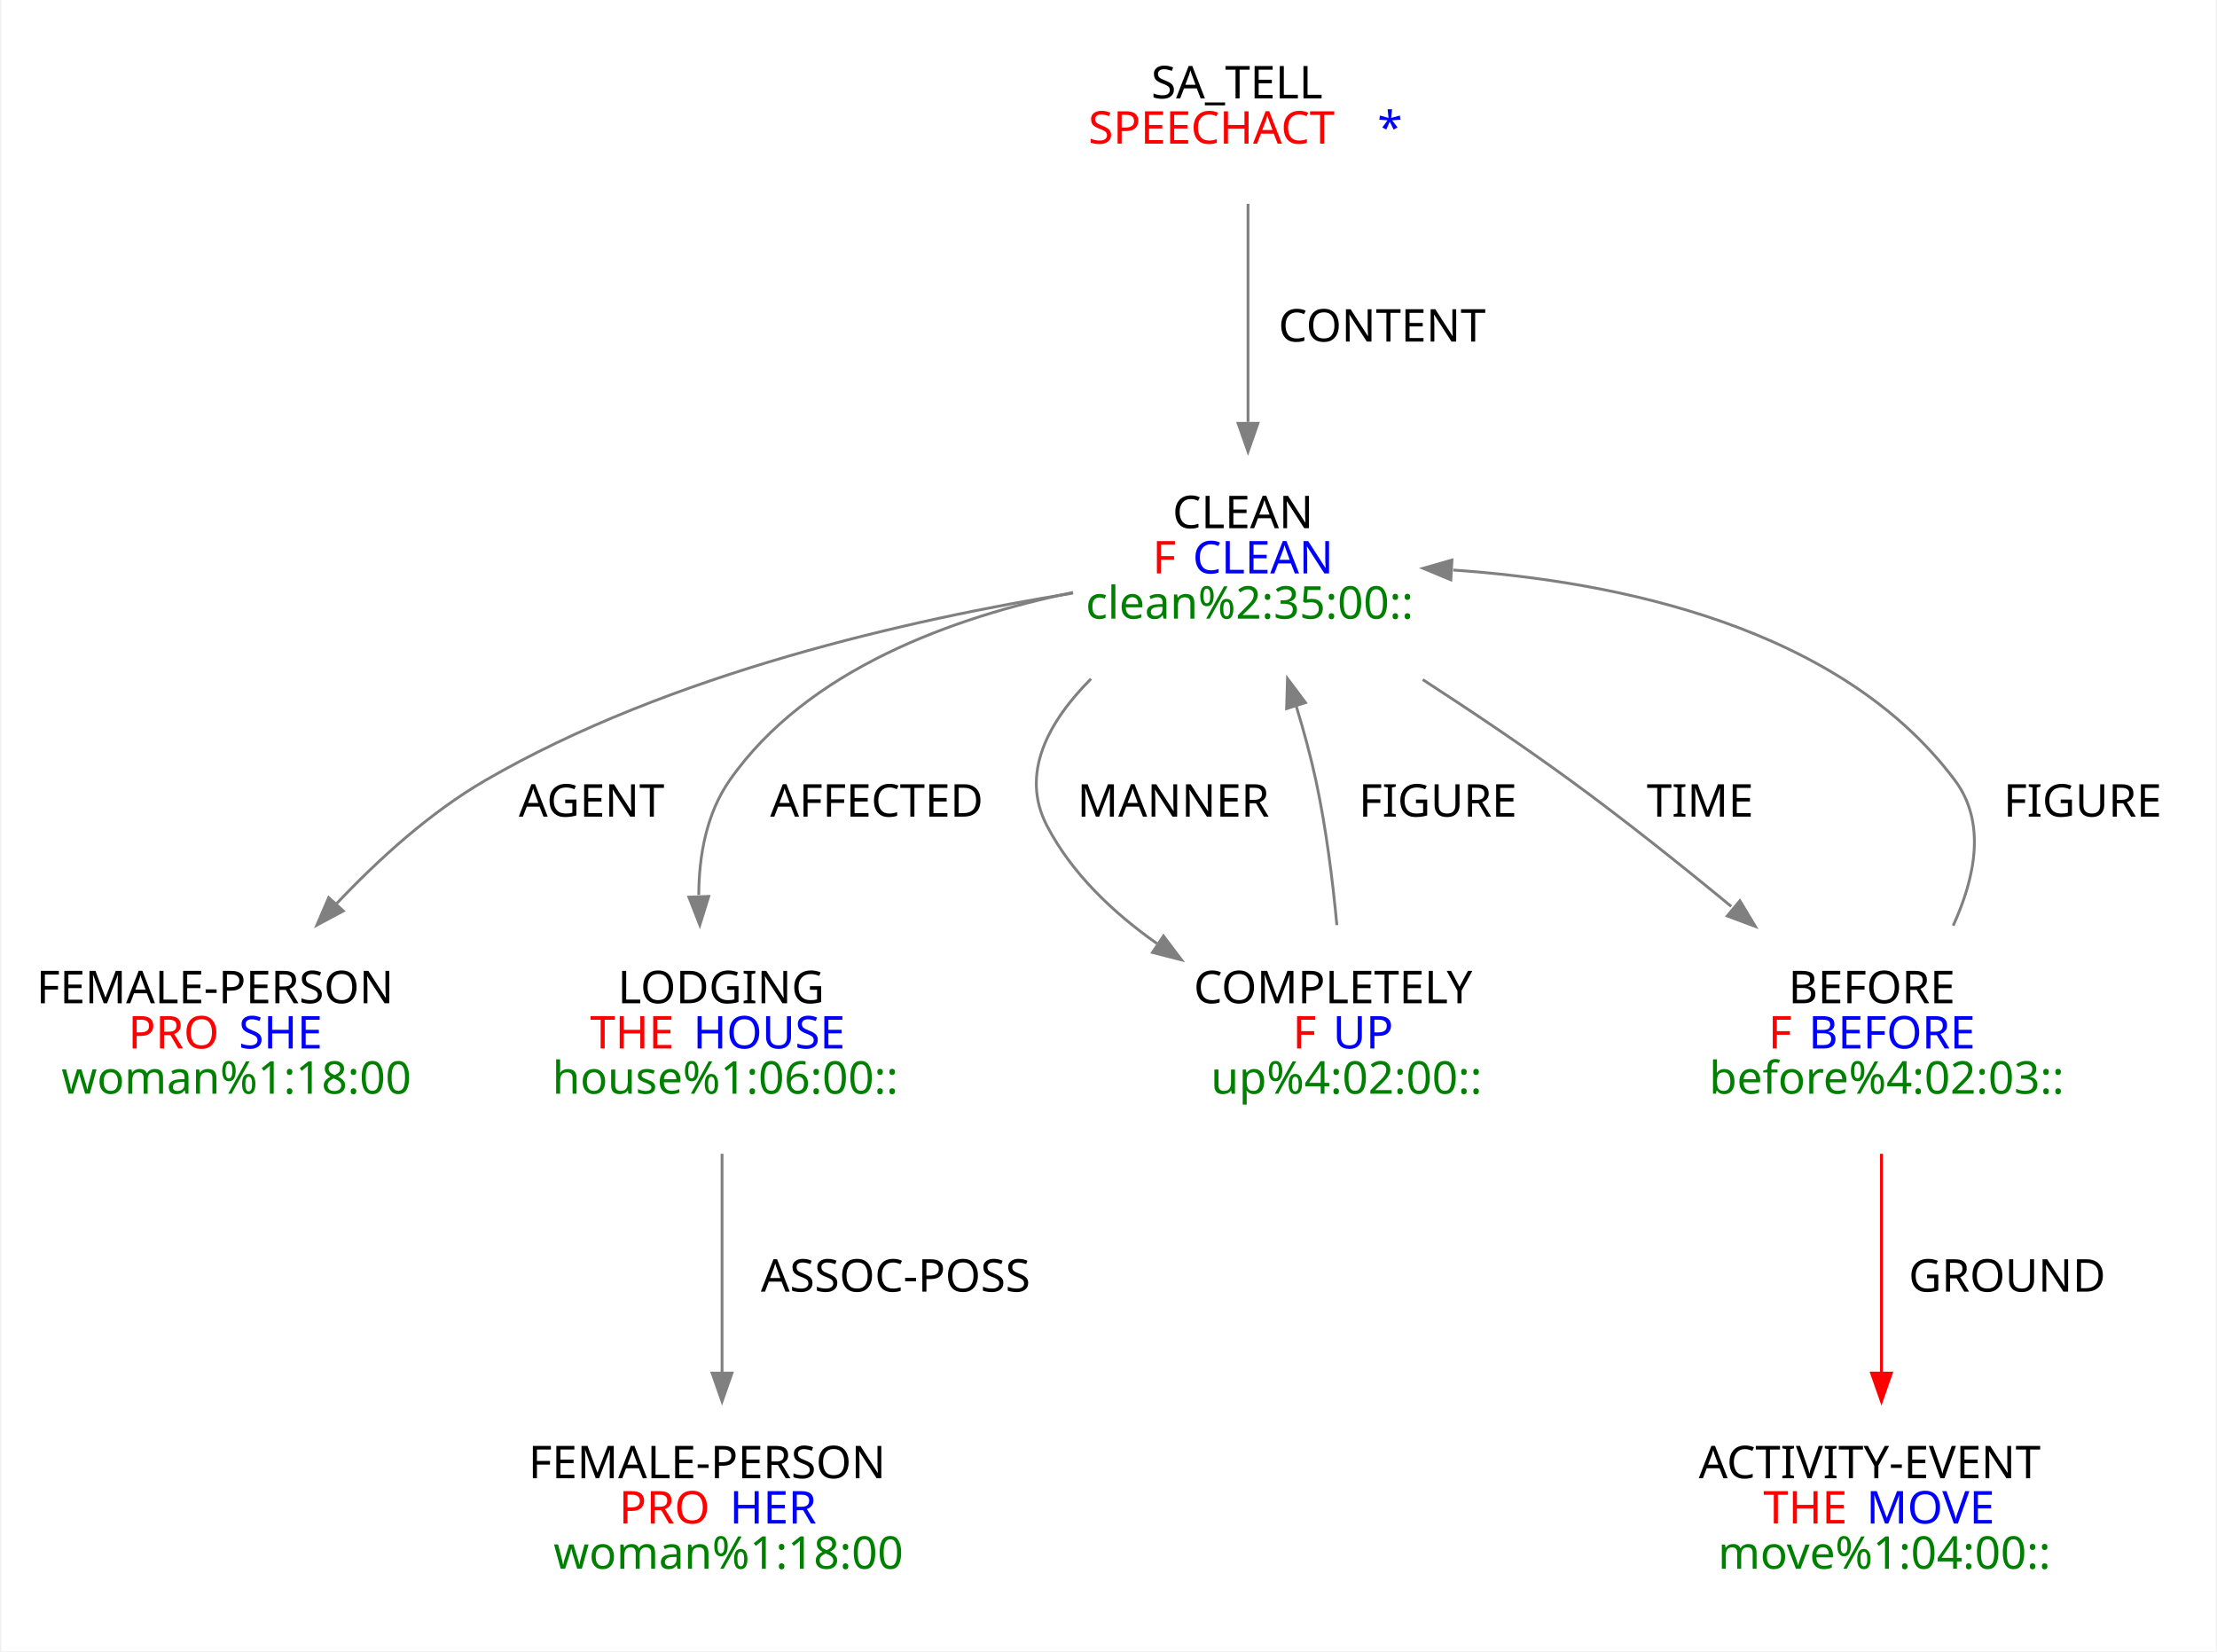
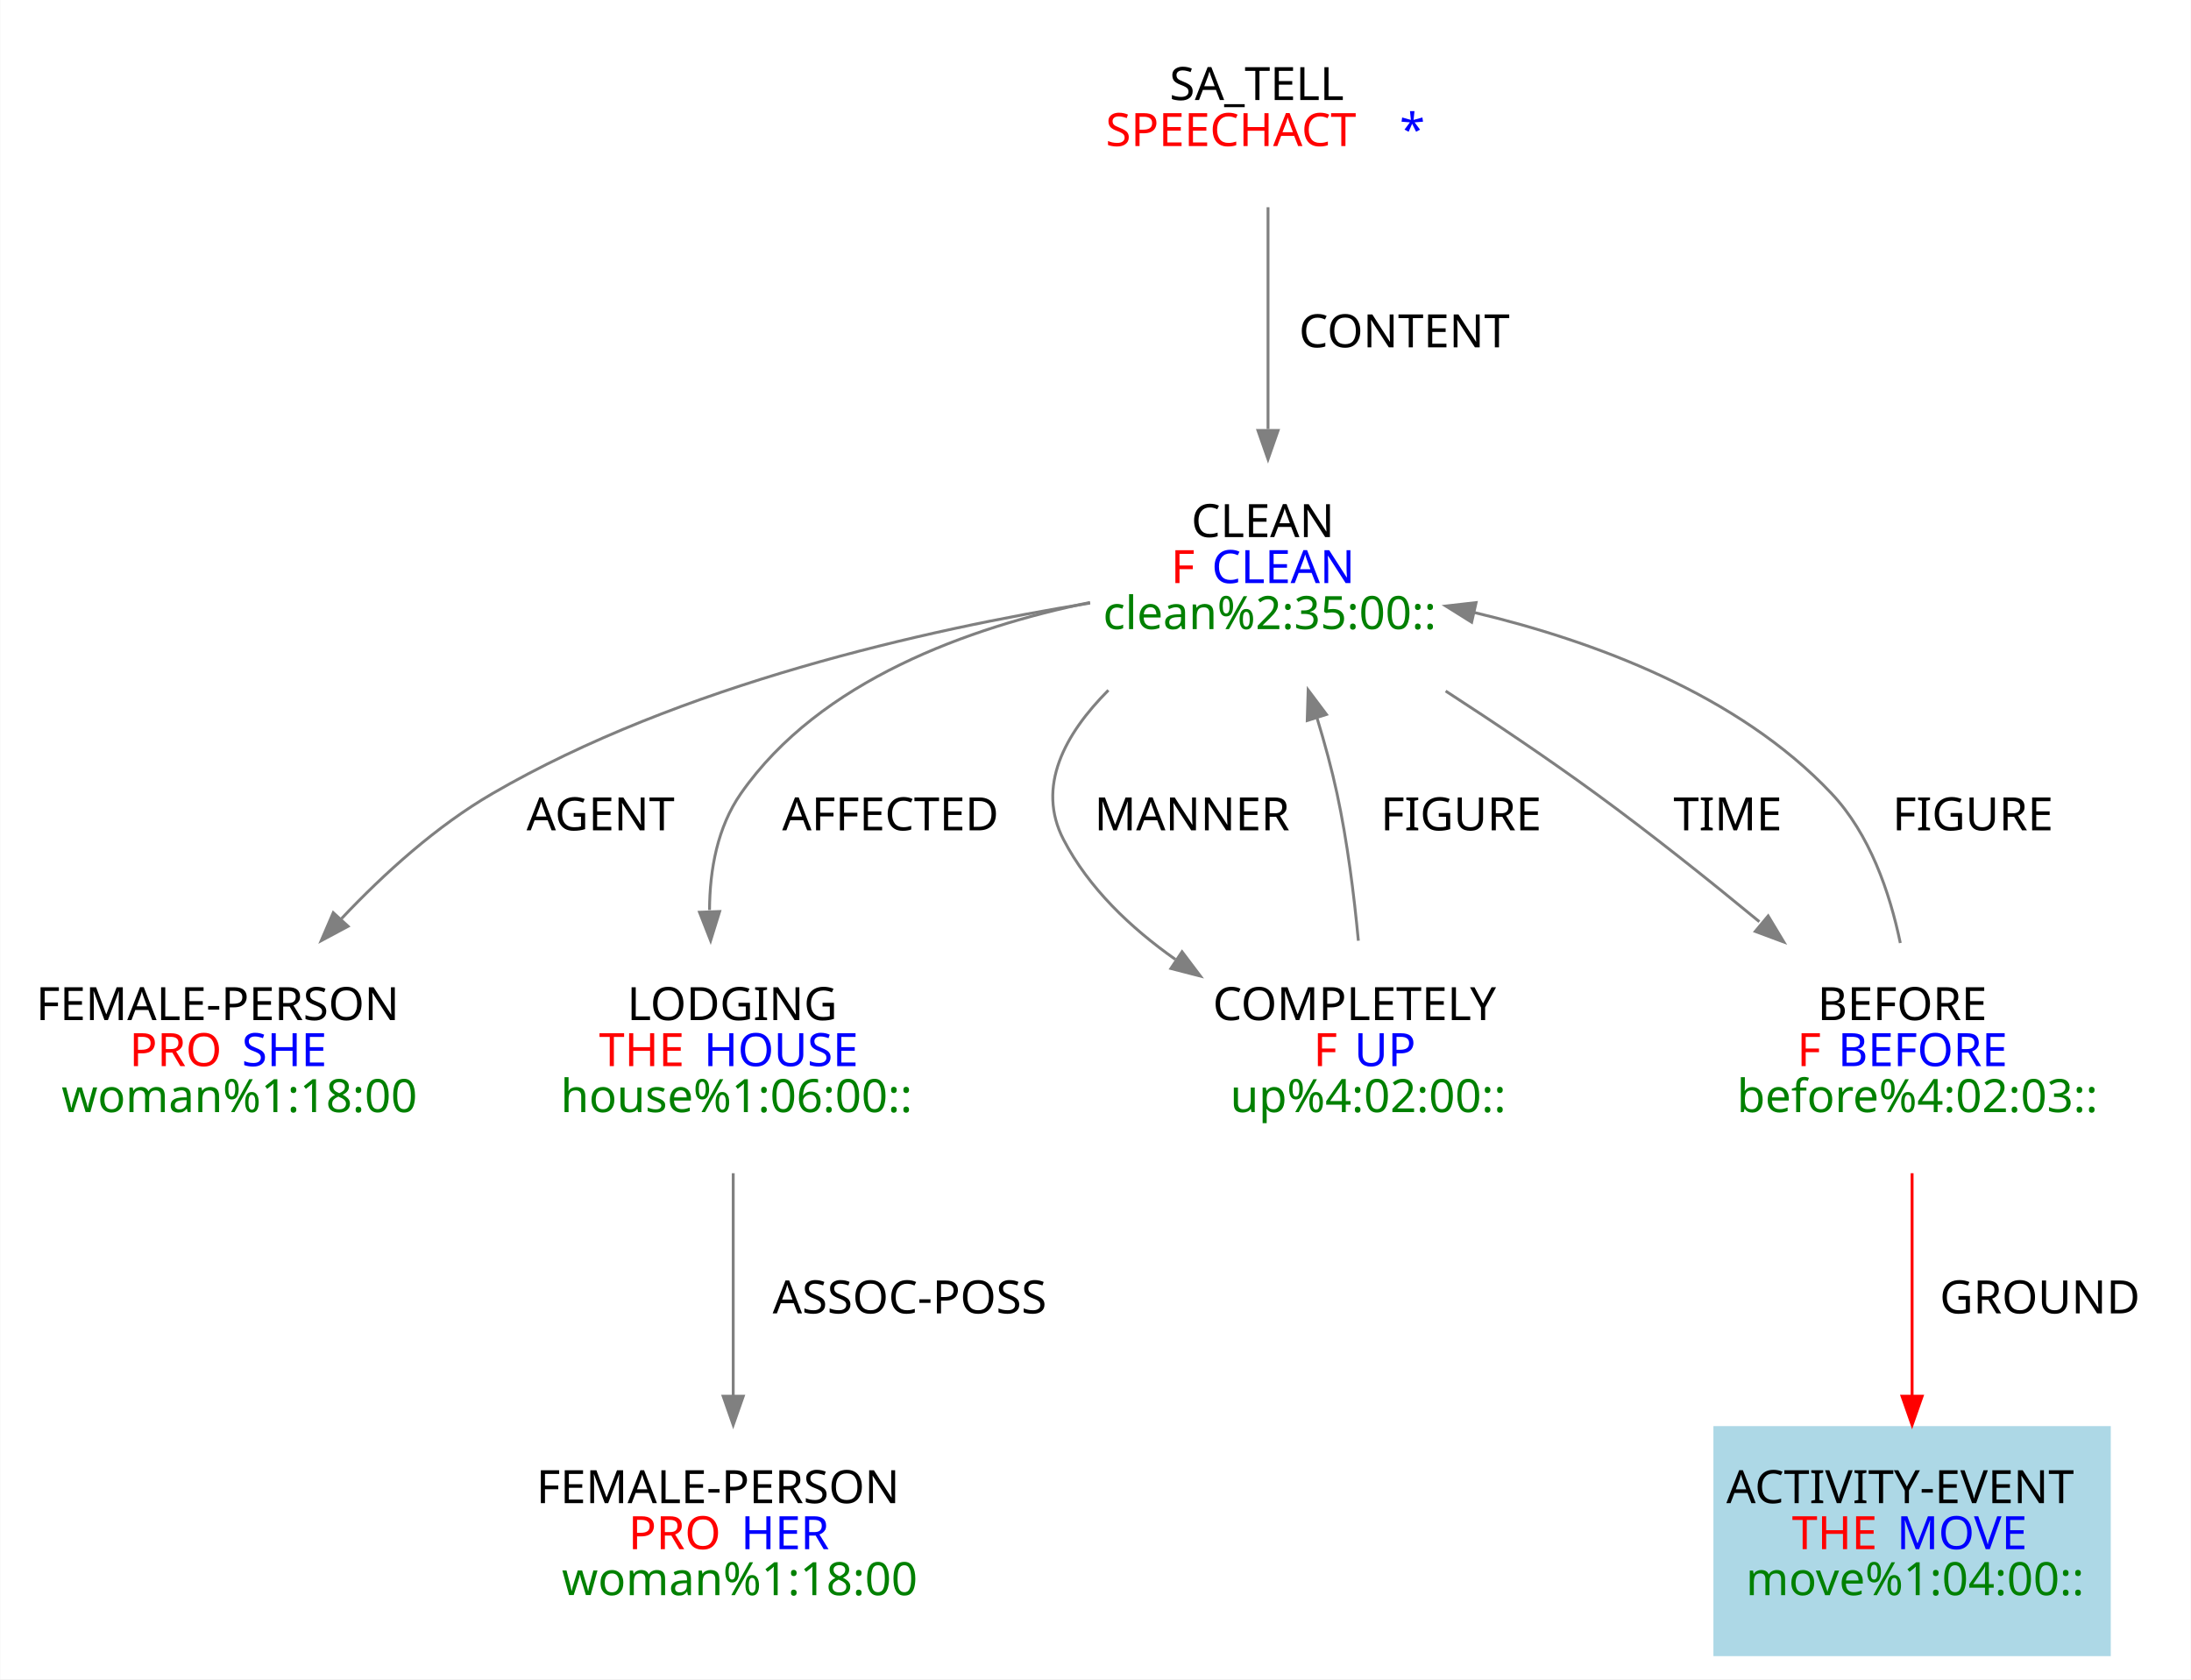
- <svg xmlns="http://www.w3.org/2000/svg" xmlns:xlink="http://www.w3.org/1999/xlink" width="392pt" height="292pt" viewBox="0.00 0.00 391.56 292.00">
+ <svg xmlns="http://www.w3.org/2000/svg" xmlns:xlink="http://www.w3.org/1999/xlink" width="381pt" height="292pt" viewBox="0.00 0.00 380.90 292.00">
  <g id="graph0" class="graph" transform="scale(1 1) rotate(0) translate(4 288)">
-     <polygon fill="white" stroke="transparent" points="-4,4 -4,-288 387.56,-288 387.56,4 -4,4" />
+     <polygon fill="white" stroke="transparent" points="-4,4 -4,-288 376.9,-288 376.9,4 -4,4" />
    <g id="node1" class="node">
      <g id="a_node1">
        <a xlink:href="http://trips.ihmc.us/lexicon/data/ONT::SA_TELL.xml" xlink:title="&lt;font color=&quot;green&quot;&gt;&lt;br /&gt;&lt;/font&gt; &lt;font color=&quot;black&quot;&gt;SA_TELL&lt;/font&gt; &lt;font color=&quot;green&quot;&gt;&lt;br /&gt;&lt;/font&gt; &lt;font color=&quot;red&quot;&gt;SPEECHACT&lt;/font&gt; &lt;font color=&quot;blue&quot;&gt;* &lt;/font&gt; &lt;font color=&quot;green&quot;&gt;&lt;br /&gt; &lt;/font&gt;">
          <text text-anchor="start" x="197.11" y="-270.6" font-family="Work Sans" font-size="8.00"> </text>
          <text text-anchor="start" x="199.33" y="-270.6" font-family="Work Sans" font-size="8.00">SA_TELL</text>
          <text text-anchor="start" x="233.57" y="-270.6" font-family="Work Sans" font-size="8.00"> </text>
          <text text-anchor="start" x="186" y="-262.6" font-family="Work Sans" font-size="8.00"> </text>
          <text text-anchor="start" x="188.22" y="-262.6" font-family="Work Sans" font-size="8.00" fill="red">SPEECHACT</text>
          <text text-anchor="start" x="237.12" y="-262.6" font-family="Work Sans" font-size="8.00"> </text>
          <text text-anchor="start" x="239.34" y="-262.6" font-family="Work Sans" font-size="8.00" fill="blue">* </text>
          <text text-anchor="start" x="244.68" y="-262.6" font-family="Work Sans" font-size="8.00"> </text>
          <text text-anchor="start" x="215.34" y="-254.6" font-family="Work Sans" font-size="8.00" fill="green"> </text>
        </a>
      </g>
    </g>
    <g id="node2" class="node">
      <g id="a_node2">
        <a xlink:href="http://trips.ihmc.us/lexicon/data/ONT::CLEAN.xml" xlink:title="&lt;font color=&quot;green&quot;&gt;&lt;br /&gt;&lt;/font&gt; &lt;font color=&quot;black&quot;&gt;CLEAN&lt;/font&gt; &lt;font color=&quot;green&quot;&gt;&lt;br /&gt;&lt;/font&gt; &lt;font color=&quot;red&quot;&gt;F&lt;/font&gt; &lt;font color=&quot;blue&quot;&gt;CLEAN&lt;/font&gt; &lt;font color=&quot;green&quot;&gt;&lt;br /&gt;&lt;/font&gt; &lt;font color=&quot;green&quot;&gt;clean%2:35:00::&lt;/font&gt; &lt;font color=&quot;green&quot;&gt;&lt;br /&gt; &lt;/font&gt;">
          <text text-anchor="start" x="200.89" y="-194.6" font-family="Work Sans" font-size="8.00"> </text>
          <text text-anchor="start" x="203.11" y="-194.6" font-family="Work Sans" font-size="8.00">CLEAN</text>
          <text text-anchor="start" x="229.79" y="-194.6" font-family="Work Sans" font-size="8.00"> </text>
          <text text-anchor="start" x="197.34" y="-186.6" font-family="Work Sans" font-size="8.00"> </text>
          <text text-anchor="start" x="199.56" y="-186.6" font-family="Work Sans" font-size="8.00" fill="red">F</text>
          <text text-anchor="start" x="204.45" y="-186.6" font-family="Work Sans" font-size="8.00"> </text>
          <text text-anchor="start" x="206.67" y="-186.6" font-family="Work Sans" font-size="8.00" fill="blue">CLEAN</text>
          <text text-anchor="start" x="233.34" y="-186.6" font-family="Work Sans" font-size="8.00"> </text>
          <text text-anchor="start" x="185.54" y="-178.6" font-family="Work Sans" font-size="8.00"> </text>
          <text text-anchor="start" x="187.76" y="-178.6" font-family="Work Sans" font-size="8.00" fill="green">clean%2:35:00::</text>
          <text text-anchor="start" x="245.14" y="-178.6" font-family="Work Sans" font-size="8.00"> </text>
          <text text-anchor="start" x="215.34" y="-170.6" font-family="Work Sans" font-size="8.00" fill="green"> </text>
        </a>
      </g>
    </g>
    <g id="edge9" class="edge">
      <path fill="none" stroke="grey" stroke-width="0.5" d="M216.45,-251.96C216.45,-241.04 216.45,-226.02 216.45,-213.39" />
      <polygon fill="grey" stroke="grey" stroke-width="0.5" points="218.2,-213.14 216.45,-208.14 214.7,-213.14 218.2,-213.14" />
      <text text-anchor="middle" x="240.16" y="-227.6" font-family="Work Sans" font-size="8.00"> CONTENT   </text>
    </g>
    <g id="node3" class="node">
      <g id="a_node3">
        <a xlink:href="http://trips.ihmc.us/lexicon/data/ONT::FEMALE-PERSON.xml" xlink:title="&lt;font color=&quot;green&quot;&gt;&lt;br /&gt;&lt;/font&gt; &lt;font color=&quot;black&quot;&gt;FEMALE-PERSON&lt;/font&gt; &lt;font color=&quot;green&quot;&gt;&lt;br /&gt;&lt;/font&gt; &lt;font color=&quot;red&quot;&gt;PRO&lt;/font&gt; &lt;font color=&quot;blue&quot;&gt;SHE&lt;/font&gt; &lt;font color=&quot;green&quot;&gt;&lt;br /&gt;&lt;/font&gt; &lt;font color=&quot;green&quot;&gt;woman%1:18:00&lt;/font&gt; &lt;font color=&quot;green&quot;&gt;&lt;br /&gt; &lt;/font&gt;">
          <text text-anchor="start" x="0" y="-110.6" font-family="Work Sans" font-size="8.00"> </text>
          <text text-anchor="start" x="2.22" y="-110.6" font-family="Work Sans" font-size="8.00">FEMALE-PERSON</text>
          <text text-anchor="start" x="70.68" y="-110.6" font-family="Work Sans" font-size="8.00"> </text>
          <text text-anchor="start" x="16.22" y="-102.6" font-family="Work Sans" font-size="8.00"> </text>
          <text text-anchor="start" x="18.45" y="-102.6" font-family="Work Sans" font-size="8.00" fill="red">PRO</text>
          <text text-anchor="start" x="35.78" y="-102.6" font-family="Work Sans" font-size="8.00"> </text>
          <text text-anchor="start" x="38.01" y="-102.6" font-family="Work Sans" font-size="8.00" fill="blue">SHE</text>
          <text text-anchor="start" x="54.46" y="-102.6" font-family="Work Sans" font-size="8.00"> </text>
          <text text-anchor="start" x="4.43" y="-94.6" font-family="Work Sans" font-size="8.00"> </text>
          <text text-anchor="start" x="6.65" y="-94.6" font-family="Work Sans" font-size="8.00" fill="green">woman%1:18:00</text>
          <text text-anchor="start" x="66.25" y="-94.6" font-family="Work Sans" font-size="8.00"> </text>
          <text text-anchor="start" x="35.34" y="-86.6" font-family="Work Sans" font-size="8.00" fill="green"> </text>
        </a>
      </g>
    </g>
-     <g id="edge3" class="edge">
+     <g id="edge8" class="edge">
      <path fill="none" stroke="grey" stroke-width="0.5" d="M185.51,-183.13C156.98,-178.53 114.23,-168.95 81.58,-150 71.88,-144.37 62.78,-136.14 55.33,-128.25" />
      <polygon fill="grey" stroke="grey" stroke-width="0.5" points="56.48,-126.92 51.81,-124.42 53.9,-129.28 56.48,-126.92" />
      <text text-anchor="middle" x="100.39" y="-143.6" font-family="Work Sans" font-size="8.00"> AGENT   </text>
    </g>
    <g id="node4" class="node">
      <g id="a_node4">
        <a xlink:href="http://trips.ihmc.us/lexicon/data/ONT::LODGING.xml" xlink:title="&lt;font color=&quot;green&quot;&gt;&lt;br /&gt;&lt;/font&gt; &lt;font color=&quot;black&quot;&gt;LODGING&lt;/font&gt; &lt;font color=&quot;green&quot;&gt;&lt;br /&gt;&lt;/font&gt; &lt;font color=&quot;red&quot;&gt;THE&lt;/font&gt; &lt;font color=&quot;blue&quot;&gt;HOUSE&lt;/font&gt; &lt;font color=&quot;green&quot;&gt;&lt;br /&gt;&lt;/font&gt; &lt;font color=&quot;green&quot;&gt;house%1:06:00::&lt;/font&gt; &lt;font color=&quot;green&quot;&gt;&lt;br /&gt; &lt;/font&gt;">
          <text text-anchor="start" x="102.78" y="-110.6" font-family="Work Sans" font-size="8.00"> </text>
          <text text-anchor="start" x="105" y="-110.6" font-family="Work Sans" font-size="8.00">LODGING</text>
          <text text-anchor="start" x="141.9" y="-110.6" font-family="Work Sans" font-size="8.00"> </text>
          <text text-anchor="start" x="97.89" y="-102.6" font-family="Work Sans" font-size="8.00"> </text>
          <text text-anchor="start" x="100.12" y="-102.6" font-family="Work Sans" font-size="8.00" fill="red">THE</text>
          <text text-anchor="start" x="116.12" y="-102.6" font-family="Work Sans" font-size="8.00"> </text>
          <text text-anchor="start" x="118.34" y="-102.6" font-family="Work Sans" font-size="8.00" fill="blue">HOUSE</text>
          <text text-anchor="start" x="146.79" y="-102.6" font-family="Work Sans" font-size="8.00"> </text>
          <text text-anchor="start" x="91.21" y="-94.6" font-family="Work Sans" font-size="8.00"> </text>
          <text text-anchor="start" x="93.43" y="-94.6" font-family="Work Sans" font-size="8.00" fill="green">house%1:06:00::</text>
          <text text-anchor="start" x="153.47" y="-94.6" font-family="Work Sans" font-size="8.00"> </text>
          <text text-anchor="start" x="122.34" y="-86.6" font-family="Work Sans" font-size="8.00" fill="green"> </text>
        </a>
      </g>
    </g>
-     <g id="edge2" class="edge">
+     <g id="edge3" class="edge">
      <path fill="none" stroke="grey" stroke-width="0.5" d="M185.5,-183.24C164.64,-178.94 138.51,-169.72 124.78,-150 120.72,-144.17 119.37,-136.82 119.33,-129.75" />
      <polygon fill="grey" stroke="grey" stroke-width="0.5" points="121.09,-129.49 119.52,-124.43 117.59,-129.36 121.09,-129.49" />
      <text text-anchor="middle" x="150.79" y="-143.6" font-family="Work Sans" font-size="8.00"> AFFECTED   </text>
    </g>
    <g id="node6" class="node">
      <g id="a_node6">
        <a xlink:href="http://trips.ihmc.us/lexicon/data/ONT::COMPLETELY.xml" xlink:title="&lt;font color=&quot;green&quot;&gt;&lt;br /&gt;&lt;/font&gt; &lt;font color=&quot;black&quot;&gt;COMPLETELY&lt;/font&gt; &lt;font color=&quot;green&quot;&gt;&lt;br /&gt;&lt;/font&gt; &lt;font color=&quot;red&quot;&gt;F&lt;/font&gt; &lt;font color=&quot;blue&quot;&gt;UP&lt;/font&gt; &lt;font color=&quot;green&quot;&gt;&lt;br /&gt;&lt;/font&gt; &lt;font color=&quot;green&quot;&gt;up%4:02:00::&lt;/font&gt; &lt;font color=&quot;green&quot;&gt;&lt;br /&gt; &lt;/font&gt;">
          <text text-anchor="start" x="204.63" y="-110.6" font-family="Work Sans" font-size="8.00"> </text>
          <text text-anchor="start" x="206.85" y="-110.6" font-family="Work Sans" font-size="8.00">COMPLETELY</text>
          <text text-anchor="start" x="260.05" y="-110.6" font-family="Work Sans" font-size="8.00"> </text>
          <text text-anchor="start" x="222.12" y="-102.6" font-family="Work Sans" font-size="8.00"> </text>
          <text text-anchor="start" x="224.34" y="-102.6" font-family="Work Sans" font-size="8.00" fill="red">F</text>
          <text text-anchor="start" x="229.23" y="-102.6" font-family="Work Sans" font-size="8.00"> </text>
          <text text-anchor="start" x="231.45" y="-102.6" font-family="Work Sans" font-size="8.00" fill="blue">UP</text>
          <text text-anchor="start" x="242.56" y="-102.6" font-family="Work Sans" font-size="8.00"> </text>
          <text text-anchor="start" x="207.65" y="-94.6" font-family="Work Sans" font-size="8.00"> </text>
          <text text-anchor="start" x="209.88" y="-94.6" font-family="Work Sans" font-size="8.00" fill="green">up%4:02:00::</text>
          <text text-anchor="start" x="257.03" y="-94.6" font-family="Work Sans" font-size="8.00"> </text>
          <text text-anchor="start" x="232.34" y="-86.6" font-family="Work Sans" font-size="8.00" fill="green"> </text>
        </a>
      </g>
    </g>
-     <g id="edge5" class="edge">
+     <g id="edge2" class="edge">
      <path fill="none" stroke="grey" stroke-width="0.5" d="M188.69,-167.97C181.1,-160.34 176.12,-151.19 180.89,-142 185.27,-133.56 192.56,-126.64 200.34,-121.16" />
      <polygon fill="grey" stroke="grey" stroke-width="0.5" points="201.5,-122.49 204.69,-118.26 199.56,-119.58 201.5,-122.49" />
      <text text-anchor="middle" x="203.23" y="-143.6" font-family="Work Sans" font-size="8.00"> MANNER   </text>
    </g>
    <g id="node7" class="node">
      <g id="a_node7">
        <a xlink:href="http://trips.ihmc.us/lexicon/data/ONT::BEFORE.xml" xlink:title="&lt;font color=&quot;green&quot;&gt;&lt;br /&gt;&lt;/font&gt; &lt;font color=&quot;black&quot;&gt;BEFORE&lt;/font&gt; &lt;font color=&quot;green&quot;&gt;&lt;br /&gt;&lt;/font&gt; &lt;font color=&quot;red&quot;&gt;F&lt;/font&gt; &lt;font color=&quot;blue&quot;&gt;BEFORE&lt;/font&gt; &lt;font color=&quot;green&quot;&gt;&lt;br /&gt;&lt;/font&gt; &lt;font color=&quot;green&quot;&gt;before%4:02:03::&lt;/font&gt; &lt;font color=&quot;green&quot;&gt;&lt;br /&gt; &lt;/font&gt;">
          <text text-anchor="start" x="309.78" y="-110.6" font-family="Work Sans" font-size="8.00"> </text>
          <text text-anchor="start" x="312" y="-110.6" font-family="Work Sans" font-size="8.00">BEFORE</text>
          <text text-anchor="start" x="344.9" y="-110.6" font-family="Work Sans" font-size="8.00"> </text>
          <text text-anchor="start" x="306.23" y="-102.6" font-family="Work Sans" font-size="8.00"> </text>
          <text text-anchor="start" x="308.45" y="-102.6" font-family="Work Sans" font-size="8.00" fill="red">F</text>
          <text text-anchor="start" x="313.34" y="-102.6" font-family="Work Sans" font-size="8.00"> </text>
          <text text-anchor="start" x="315.56" y="-102.6" font-family="Work Sans" font-size="8.00" fill="blue">BEFORE</text>
          <text text-anchor="start" x="348.45" y="-102.6" font-family="Work Sans" font-size="8.00"> </text>
          <text text-anchor="start" x="295.76" y="-94.6" font-family="Work Sans" font-size="8.00"> </text>
          <text text-anchor="start" x="297.98" y="-94.6" font-family="Work Sans" font-size="8.00" fill="green">before%4:02:03::</text>
          <text text-anchor="start" x="358.92" y="-94.6" font-family="Work Sans" font-size="8.00"> </text>
          <text text-anchor="start" x="327.34" y="-86.6" font-family="Work Sans" font-size="8.00" fill="green"> </text>
        </a>
      </g>
    </g>
-     <g id="edge8" class="edge">
+     <g id="edge4" class="edge">
      <path fill="none" stroke="grey" stroke-width="0.5" d="M247.34,-167.83C255.92,-162.27 265.16,-156.05 273.45,-150 282.96,-143.06 293.01,-135.04 301.89,-127.72" />
      <polygon fill="grey" stroke="grey" stroke-width="0.5" points="303.42,-128.72 306.15,-124.18 301.18,-126.03 303.42,-128.72" />
      <text text-anchor="middle" x="296.38" y="-143.6" font-family="Work Sans" font-size="8.00"> TIME   </text>
    </g>
    <g id="node5" class="node">
      <g id="a_node5">
        <a xlink:href="http://trips.ihmc.us/lexicon/data/ONT::FEMALE-PERSON.xml" xlink:title="&lt;font color=&quot;green&quot;&gt;&lt;br /&gt;&lt;/font&gt; &lt;font color=&quot;black&quot;&gt;FEMALE-PERSON&lt;/font&gt; &lt;font color=&quot;green&quot;&gt;&lt;br /&gt;&lt;/font&gt; &lt;font color=&quot;red&quot;&gt;PRO&lt;/font&gt; &lt;font color=&quot;blue&quot;&gt;HER&lt;/font&gt; &lt;font color=&quot;green&quot;&gt;&lt;br /&gt;&lt;/font&gt; &lt;font color=&quot;green&quot;&gt;woman%1:18:00&lt;/font&gt; &lt;font color=&quot;green&quot;&gt;&lt;br /&gt; &lt;/font&gt;">
          <text text-anchor="start" x="87" y="-26.6" font-family="Work Sans" font-size="8.00"> </text>
          <text text-anchor="start" x="89.22" y="-26.6" font-family="Work Sans" font-size="8.00">FEMALE-PERSON</text>
          <text text-anchor="start" x="157.68" y="-26.6" font-family="Work Sans" font-size="8.00"> </text>
          <text text-anchor="start" x="103" y="-18.6" font-family="Work Sans" font-size="8.00"> </text>
          <text text-anchor="start" x="105.23" y="-18.6" font-family="Work Sans" font-size="8.00" fill="red">PRO</text>
          <text text-anchor="start" x="122.56" y="-18.6" font-family="Work Sans" font-size="8.00"> </text>
          <text text-anchor="start" x="124.79" y="-18.6" font-family="Work Sans" font-size="8.00" fill="blue">HER</text>
          <text text-anchor="start" x="141.68" y="-18.6" font-family="Work Sans" font-size="8.00"> </text>
          <text text-anchor="start" x="91.43" y="-10.6" font-family="Work Sans" font-size="8.00"> </text>
          <text text-anchor="start" x="93.65" y="-10.6" font-family="Work Sans" font-size="8.00" fill="green">woman%1:18:00</text>
          <text text-anchor="start" x="153.25" y="-10.6" font-family="Work Sans" font-size="8.00"> </text>
          <text text-anchor="start" x="122.34" y="-2.6" font-family="Work Sans" font-size="8.00" fill="green"> </text>
        </a>
      </g>
    </g>
-     <g id="edge7" class="edge">
+     <g id="edge5" class="edge">
      <path fill="none" stroke="grey" stroke-width="0.5" d="M123.45,-83.98C123.45,-72.47 123.45,-57.68 123.45,-45.33" />
      <polygon fill="grey" stroke="grey" stroke-width="0.5" points="125.2,-45.2 123.45,-40.2 121.7,-45.2 125.2,-45.2" />
      <text text-anchor="middle" x="154.13" y="-59.6" font-family="Work Sans" font-size="8.00"> ASSOC-POSS   </text>
    </g>
-     <g id="edge4" class="edge">
+     <g id="edge1" class="edge">
      <path fill="none" stroke="grey" stroke-width="0.5" d="M232.16,-124.41C231.41,-132.4 230.24,-141.7 228.45,-150 227.53,-154.27 226.31,-158.75 225,-163.05" />
      <polygon fill="grey" stroke="grey" stroke-width="0.5" points="223.27,-162.7 223.43,-168 226.61,-163.76 223.27,-162.7" />
      <text text-anchor="middle" x="250.01" y="-143.6" font-family="Work Sans" font-size="8.00"> FIGURE   </text>
    </g>
-     <g id="edge1" class="edge">
-       <path fill="none" stroke="grey" stroke-width="0.5" d="M341.13,-124.32C345.03,-132.84 347,-142.57 341.45,-150 321.18,-177.14 281.88,-185.19 252.73,-187.2" />
-       <polygon fill="grey" stroke="grey" stroke-width="0.5" points="252.31,-185.47 247.42,-187.51 252.51,-188.97 252.31,-185.47" />
-       <text text-anchor="middle" x="364.01" y="-143.6" font-family="Work Sans" font-size="8.00"> FIGURE   </text>
+     <g id="edge6" class="edge">
+       <path fill="none" stroke="grey" stroke-width="0.5" d="M326.4,-124.01C324.56,-132.86 321.07,-142.97 314.45,-150 298.17,-167.28 273.01,-176.56 252.26,-181.5" />
+       <polygon fill="grey" stroke="grey" stroke-width="0.5" points="251.86,-179.8 247.37,-182.61 252.63,-183.21 251.86,-179.8" />
+       <text text-anchor="middle" x="339.01" y="-143.6" font-family="Work Sans" font-size="8.00"> FIGURE   </text>
    </g>
    <g id="node8" class="node">
      <g id="a_node8">
        <a xlink:href="http://trips.ihmc.us/lexicon/data/ONT::ACTIVITY-EVENT.xml" xlink:title="&lt;font color=&quot;green&quot;&gt;&lt;br /&gt;&lt;/font&gt; &lt;font color=&quot;black&quot;&gt;ACTIVITY-EVENT&lt;/font&gt; &lt;font color=&quot;green&quot;&gt;&lt;br /&gt;&lt;/font&gt; &lt;font color=&quot;red&quot;&gt;THE&lt;/font&gt; &lt;font color=&quot;blue&quot;&gt;MOVE&lt;/font&gt; &lt;font color=&quot;green&quot;&gt;&lt;br /&gt;&lt;/font&gt; &lt;font color=&quot;green&quot;&gt;move%1:04:00::&lt;/font&gt; &lt;font color=&quot;green&quot;&gt;&lt;br /&gt; &lt;/font&gt;">
+           <polygon fill="lightblue" stroke="transparent" points="363,-40 293.9,-40 293.9,0 363,0 363,-40" />
          <text text-anchor="start" x="293.93" y="-26.6" font-family="Work Sans" font-size="8.00"> </text>
          <text text-anchor="start" x="296.15" y="-26.6" font-family="Work Sans" font-size="8.00">ACTIVITY-EVENT</text>
          <text text-anchor="start" x="360.75" y="-26.6" font-family="Work Sans" font-size="8.00"> </text>
          <text text-anchor="start" x="305.34" y="-18.6" font-family="Work Sans" font-size="8.00"> </text>
          <text text-anchor="start" x="307.56" y="-18.6" font-family="Work Sans" font-size="8.00" fill="red">THE</text>
          <text text-anchor="start" x="323.56" y="-18.6" font-family="Work Sans" font-size="8.00"> </text>
          <text text-anchor="start" x="325.78" y="-18.6" font-family="Work Sans" font-size="8.00" fill="blue">MOVE</text>
          <text text-anchor="start" x="349.34" y="-18.6" font-family="Work Sans" font-size="8.00"> </text>
          <text text-anchor="start" x="297.32" y="-10.6" font-family="Work Sans" font-size="8.00"> </text>
          <text text-anchor="start" x="299.54" y="-10.6" font-family="Work Sans" font-size="8.00" fill="green">move%1:04:00::</text>
          <text text-anchor="start" x="357.36" y="-10.6" font-family="Work Sans" font-size="8.00"> </text>
          <text text-anchor="start" x="327.34" y="-2.6" font-family="Work Sans" font-size="8.00" fill="green"> </text>
        </a>
      </g>
    </g>
-     <g id="edge6" class="edge">
+     <g id="edge7" class="edge">
      <path fill="none" stroke="red" stroke-width="0.5" d="M328.45,-83.98C328.45,-72.47 328.45,-57.68 328.45,-45.33" />
      <polygon fill="red" stroke="red" stroke-width="0.5" points="330.2,-45.2 328.45,-40.2 326.7,-45.2 330.2,-45.2" />
      <text text-anchor="middle" x="350.67" y="-59.6" font-family="Work Sans" font-size="8.00"> GROUND   </text>
    </g>
  </g>
</svg>
